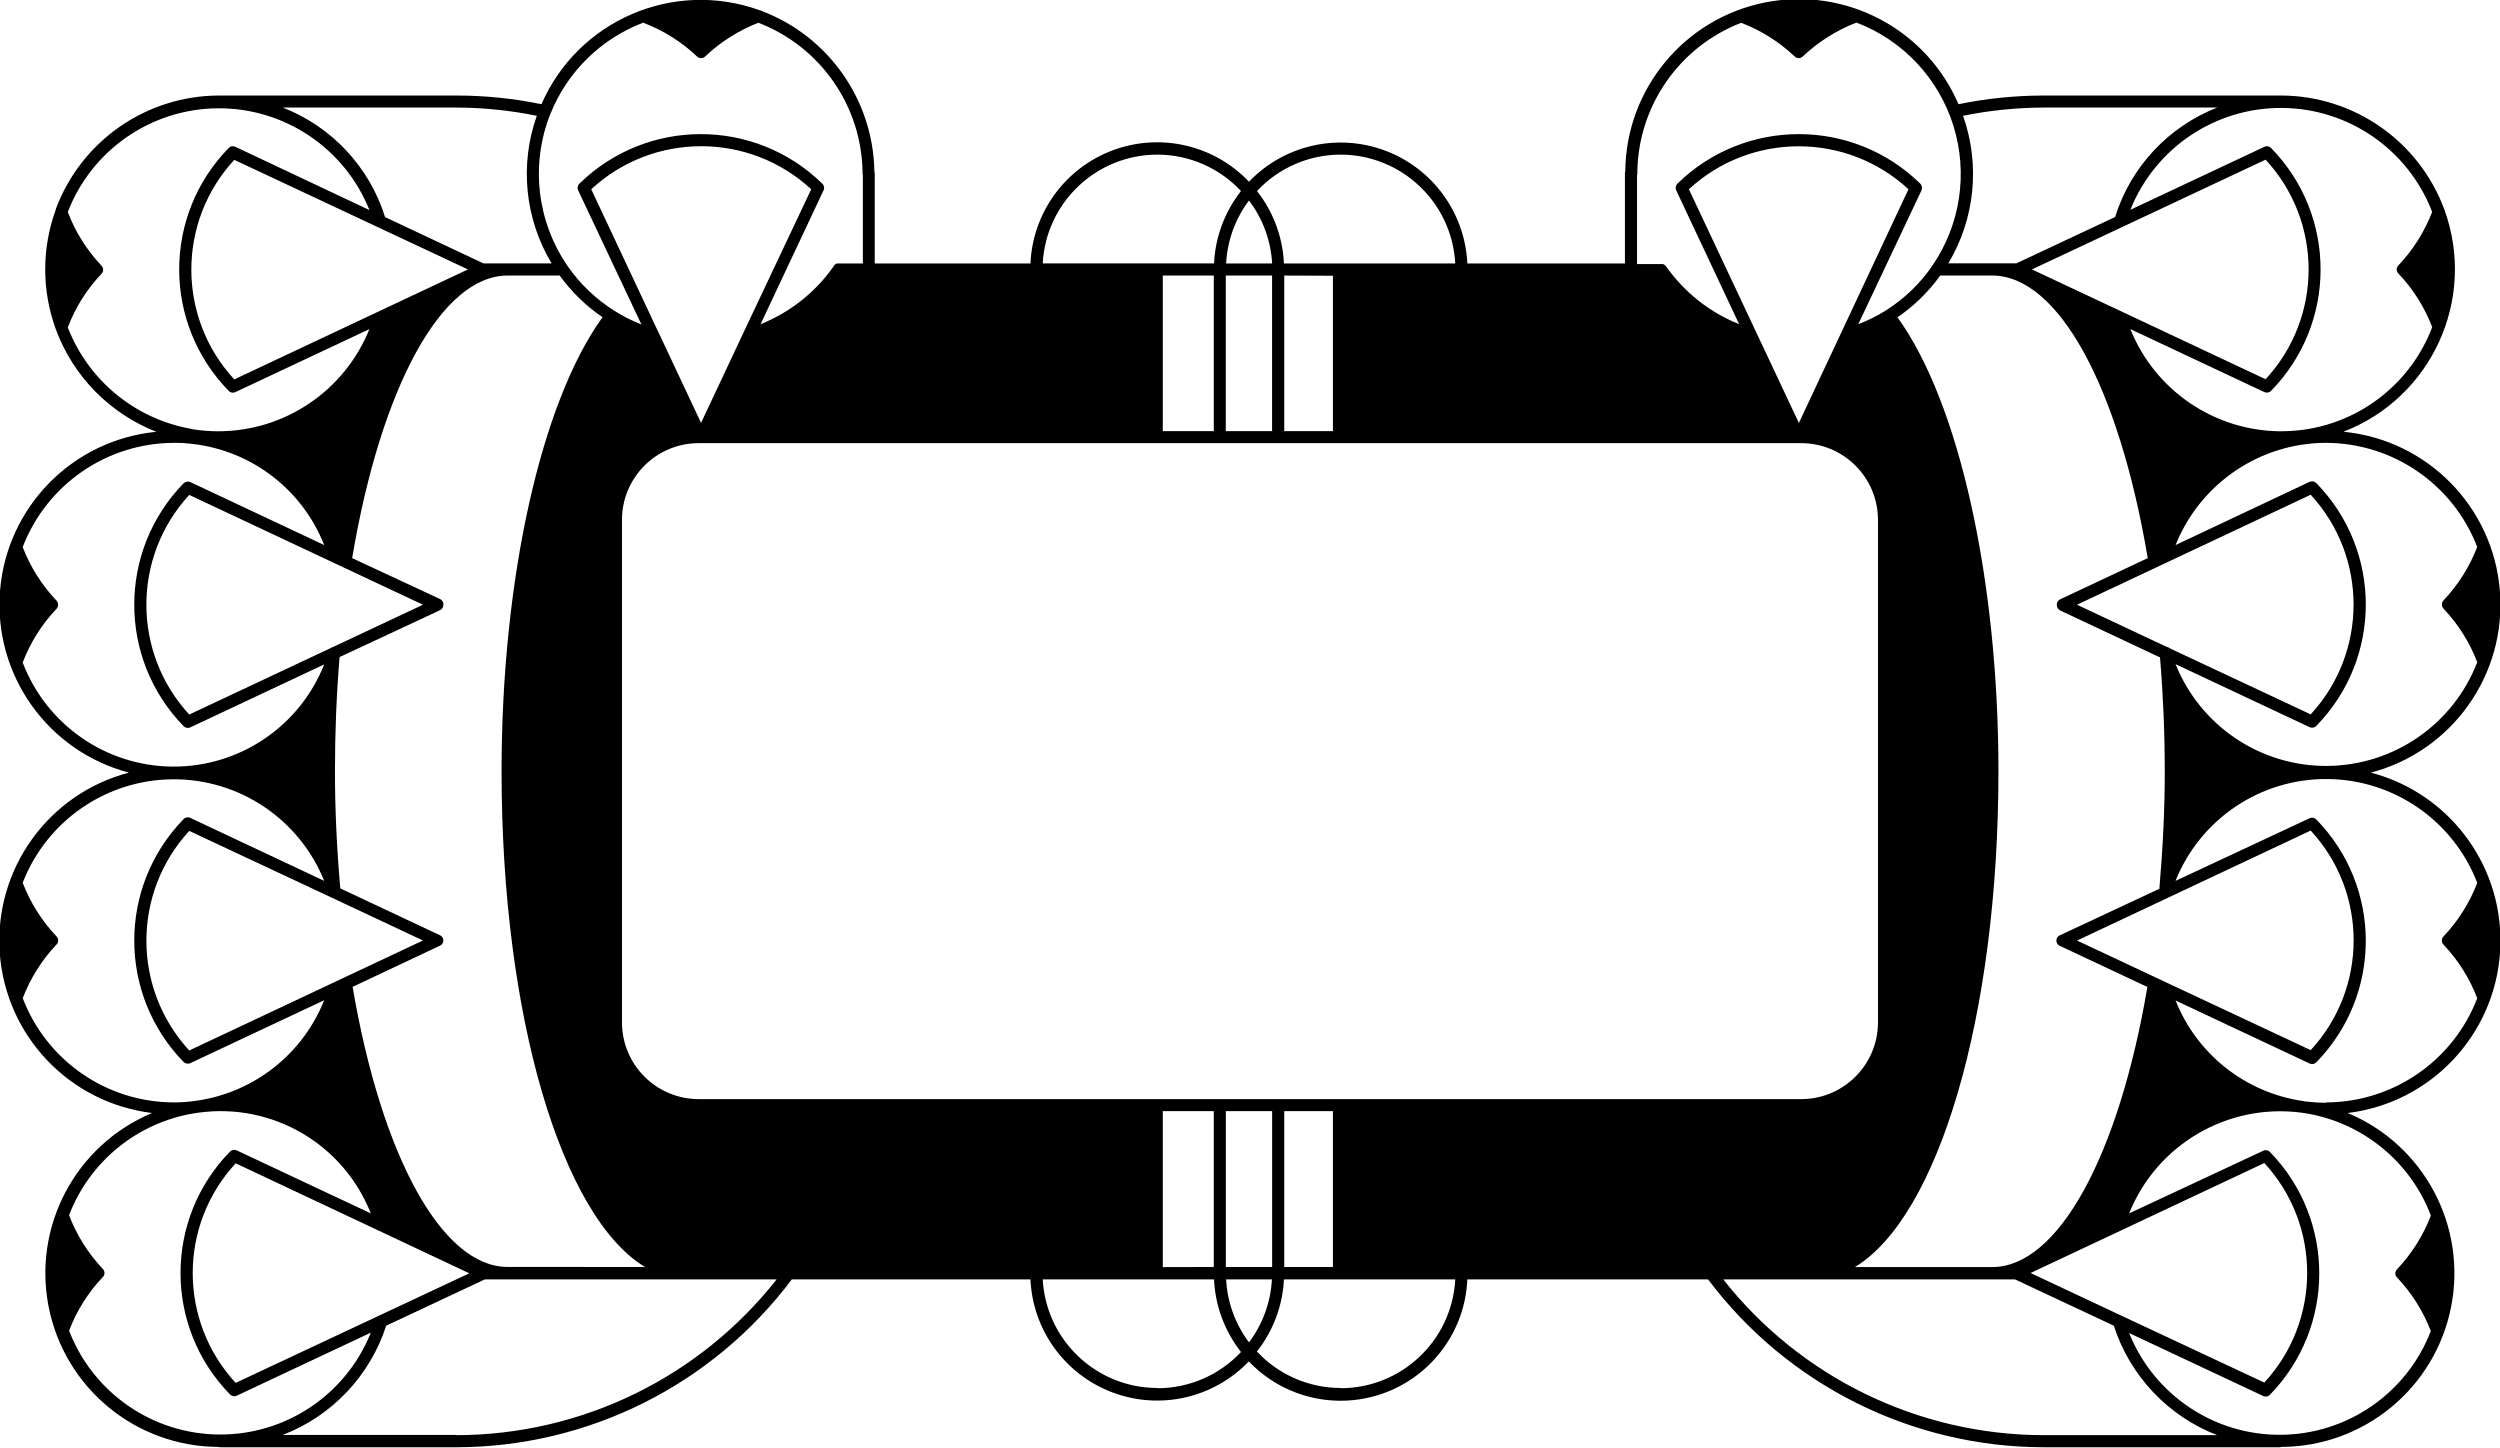
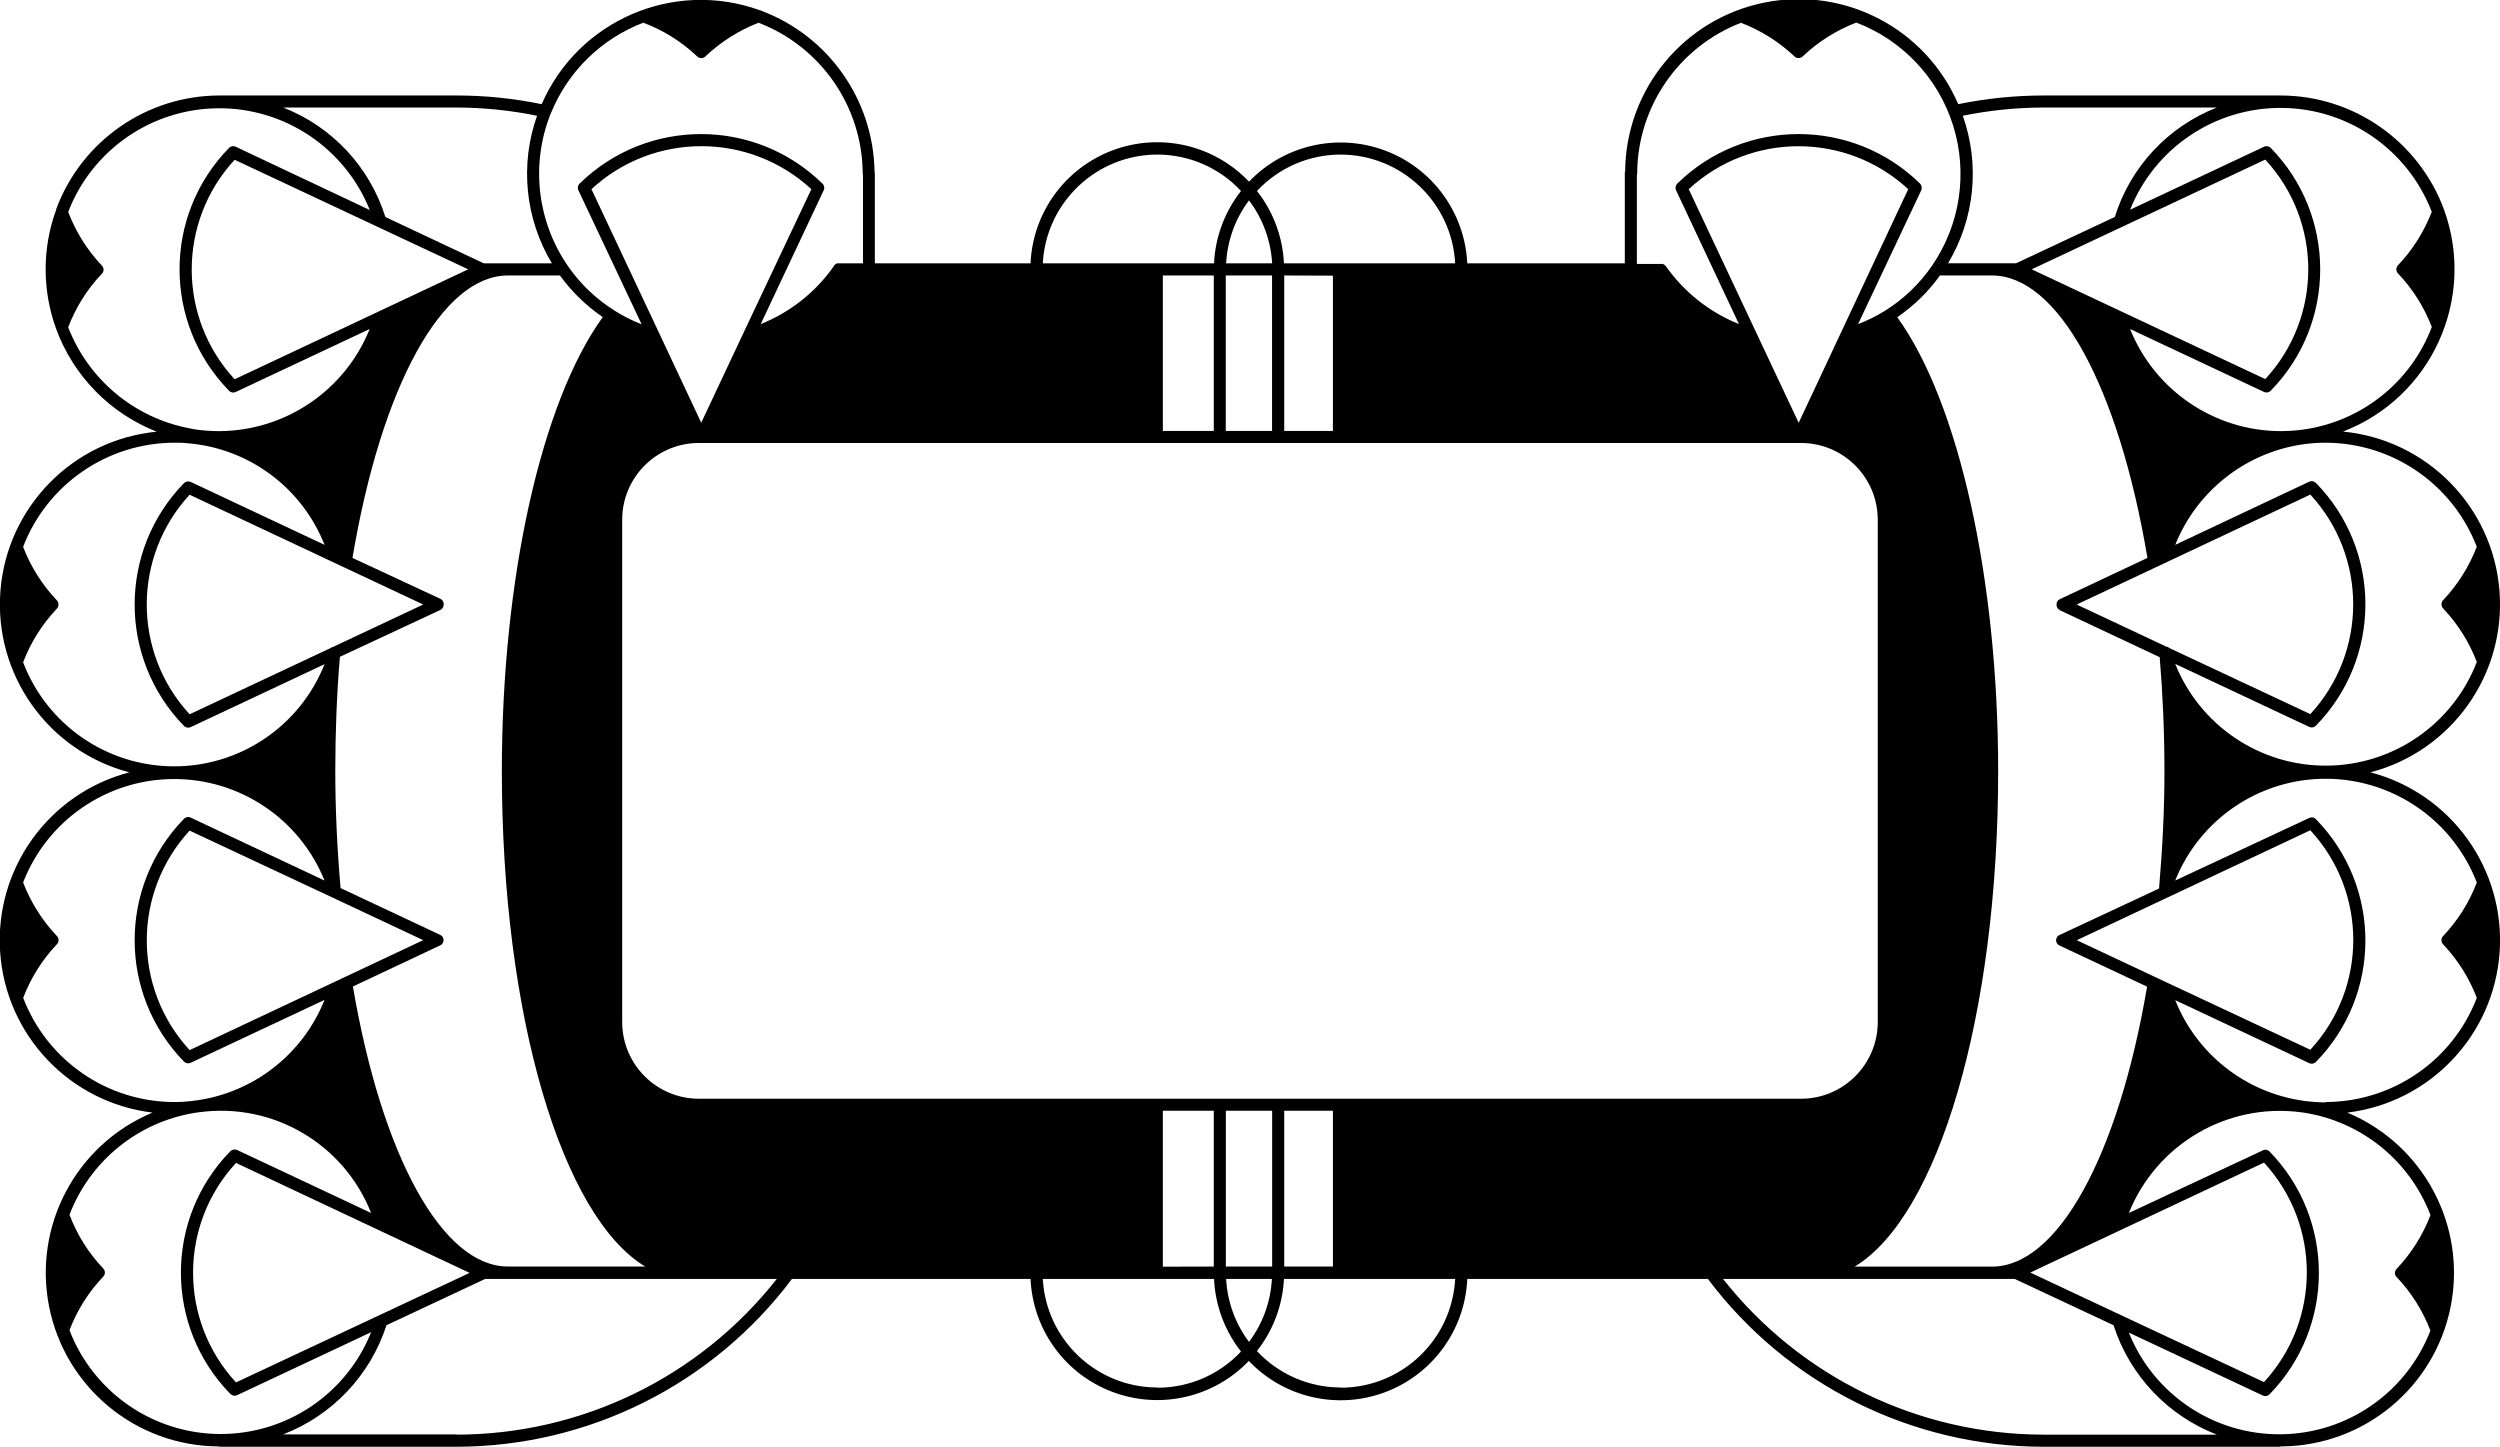
- <svg xmlns="http://www.w3.org/2000/svg" id="Capa_1" data-name="Capa 1" viewBox="0 0 431.85 250">
-   <path d="M409.54,133.46a30,30,0,0,0-4.74-58.88,30.09,30.09,0,0,0,17.45-38.35s0,0,0,0a.08.08,0,0,0,0,0h0A30.15,30.15,0,0,0,394,16.5H353A73.64,73.64,0,0,0,338.31,18a30,30,0,0,0-57.56,11.56,1.2,1.2,0,0,0-.06.33V45.51H253.47a21.91,21.91,0,0,0-37.72-14.12A21.9,21.9,0,0,0,178,45.51h-26.9V29.89a1.13,1.13,0,0,0-.06-.32A30.19,30.19,0,0,0,131.65,1.92a1.15,1.15,0,0,0-.48-.17A30,30,0,0,0,93.53,18,72.92,72.92,0,0,0,78.85,16.5h-41A30.14,30.14,0,0,0,9.64,36.12h0l0,.08a30.1,30.1,0,0,0,0,20.67A30.28,30.28,0,0,0,27,74.59a30,30,0,0,0-4.73,58.87,30,30,0,0,0,4,58.8,30,30,0,0,0,11.43,57.68,1.07,1.07,0,0,0,.31.06H78.85A72.6,72.6,0,0,0,136.78,221H178a21.91,21.91,0,0,0,37.72,14.17A21.91,21.91,0,0,0,253.47,221h41.58A72.66,72.66,0,0,0,353,250h40.79a1.07,1.07,0,0,0,.3-.06,30,30,0,0,0,11.45-57.68,30,30,0,0,0,4-58.8Zm18.38-39a28,28,0,0,1-5.82,9.24,1.05,1.05,0,0,0,0,1.44,28,28,0,0,1,5.82,9.25,28,28,0,0,1-52.11.34l23.13,10.87a1.22,1.22,0,0,0,.45.1,1,1,0,0,0,.74-.32,30,30,0,0,0,0-41.92,1.06,1.06,0,0,0-1.19-.22L375.81,94.15a28.12,28.12,0,0,1,21.53-17.29l1-.14a26.69,26.69,0,0,1,3.49-.22A28.06,28.06,0,0,1,427.92,94.5ZM366.43,227.26l-15.67-7.36,40.38-19a28,28,0,0,1,0,37.93Zm-150.68,4.62A19.87,19.87,0,0,1,211.8,221h7.91A19.84,19.84,0,0,1,215.75,231.88Zm-14.89-13V191.94h8.81v26.92Zm-160.15,20a27.95,27.95,0,0,1,0-37.93l40.36,19ZM80.83,46.54l-40.36,19a27.95,27.95,0,0,1,0-37.93ZM57.39,97.1l15.67,7.36-15.57,7.32a.91.91,0,0,0-.41.19L32.69,123.43a28,28,0,0,1,0-37.94Zm0,58,15.67,7.36-40.37,19a28,28,0,0,1,0-37.93Zm30.29,63.75c-11.29,0-21.76-19-26.77-48.38l15-7.07a1,1,0,0,0,0-1.89l-17.13-8.05c-.62-7.14-.92-13.77-.92-20.25,0-6.73.27-13.37.8-19.71L76,105.41a1.06,1.06,0,0,0,.6-1,1,1,0,0,0-.6-.94L60.83,96.41c5-29.68,15.49-48.81,26.85-48.81h9a30.13,30.13,0,0,0,7.4,7.2C93.47,69.47,86.64,100,86.64,133.22c0,42.47,10.43,77,24.78,85.64ZM215.75,34.63a19.83,19.83,0,0,1,4,10.88H211.8A19.82,19.82,0,0,1,215.75,34.63Zm14.5,13V74.47h-8.41V47.6ZM120.68,189.86a13.26,13.26,0,0,1-13.24-13.24V89.79a13.26,13.26,0,0,1,13.24-13.24H311.16A13.26,13.26,0,0,1,324.4,89.79v86.83a13.26,13.26,0,0,1-13.24,13.24ZM310.74,73.06l-19-40.37a27.95,27.95,0,0,1,37.93,0Zm-91-25.46V74.47h-8V47.6ZM209.67,74.47h-8.81V47.6h8.81Zm-81.2-17.1L121.1,73.05l-7.35-15.64a.54.54,0,0,0-.07-.13L102.13,32.69a28,28,0,0,1,38,0Zm83.28,161.49V191.94h8v26.92Zm10.09-26.92h8.41v26.92h-8.41Zm123.37-58.72c0-33.18-6.82-63.73-17.44-78.41a29.56,29.56,0,0,0,7.38-7.21h9C355.52,47.6,366,66.73,371,96.41l-15.11,7.11a1,1,0,0,0-.6.94,1.06,1.06,0,0,0,.6,1l17.23,8.1c.54,6.45.82,13.08.82,19.71,0,6.4-.31,13-.93,20.26l-17.12,8a1,1,0,0,0,0,1.89l15.05,7.07c-5,29.42-15.5,48.38-26.78,48.38H320.42C334.77,210.22,345.21,175.69,345.21,133.22ZM391.36,27.58a27.92,27.92,0,0,1,0,37.93L366.67,53.9h0L351,46.54ZM374.83,112a1,1,0,0,0-.56-.26l-15.49-7.28,40.37-19a28,28,0,0,1,0,37.94Zm-.39,57.82-15.65-7.35,40.36-19a27.95,27.95,0,0,1,0,37.93Zm45.7-133.25a27.92,27.92,0,0,1-5.83,9.26,1,1,0,0,0,0,1.43,27.93,27.93,0,0,1,5.83,9.25A27.88,27.88,0,0,1,398,74.22l-1,.12a29.62,29.62,0,0,1-3,.16,28.15,28.15,0,0,1-26-17.65l23.13,10.87a1,1,0,0,0,.44.1,1,1,0,0,0,.75-.32,30,30,0,0,0,0-41.92,1,1,0,0,0-1.19-.21L368,36.24a28,28,0,0,1,52.12.33ZM383,18.58a29.9,29.9,0,0,0-17.64,18.91l-17.05,8H336.55A30.08,30.08,0,0,0,339.1,20,71.06,71.06,0,0,1,353,18.58ZM282.78,30.29a1,1,0,0,0,.05-.25v-.15A28.06,28.06,0,0,1,300.77,3.94,27.91,27.91,0,0,1,310,9.74a1,1,0,0,0,1.43,0,28.29,28.29,0,0,1,9.26-5.84,28,28,0,0,1,13.1,42l0,0a27.47,27.47,0,0,1-8,7.71A26.82,26.82,0,0,1,321,56L331.91,32.9a1.05,1.05,0,0,0-.21-1.19,30,30,0,0,0-41.93,0,1.05,1.05,0,0,0-.21,1.19L300.42,56a28.26,28.26,0,0,1-12.63-10l-.06-.06a1.14,1.14,0,0,0-.16-.15l-.15-.11-.18-.07-.22,0-.08,0h-4.16Zm-51.19-3.58a19.86,19.86,0,0,1,19.79,18.8H221.79A21.84,21.84,0,0,0,217.13,33,19.78,19.78,0,0,1,231.59,26.71Zm-31.67,0A19.77,19.77,0,0,1,214.37,33a21.94,21.94,0,0,0-4.66,12.5H180.12A19.86,19.86,0,0,1,199.92,26.71ZM111.09,3.92a27.76,27.76,0,0,1,9.3,5.82,1,1,0,0,0,1.44,0A28.22,28.22,0,0,1,131,3.93a28.08,28.08,0,0,1,18,26V30a1.11,1.11,0,0,0,.05.25V45.51h-4.17l-.08,0-.22,0-.17.07a.91.91,0,0,0-.16.11,1.14,1.14,0,0,0-.16.15L144,46a28.1,28.1,0,0,1-12.62,10l10.87-23.1a1,1,0,0,0-.22-1.19,30,30,0,0,0-41.93,0,1,1,0,0,0-.22,1.19L110.8,56.05a27.2,27.2,0,0,1-4.69-2.38,27.81,27.81,0,0,1-8-7.62l-.06-.1a28.05,28.05,0,0,1-3-26.23,1,1,0,0,0,.07-.15A28,28,0,0,1,111.09,3.92ZM78.85,18.58A70.88,70.88,0,0,1,92.73,20,30,30,0,0,0,95.29,45.5H83.52l-17-8A29.89,29.89,0,0,0,48.85,18.58Zm-67.15,38a27.67,27.67,0,0,1,5.82-9.27,1,1,0,0,0,0-1.43,27.86,27.86,0,0,1-5.81-9.26,28,28,0,0,1,52.11-.33L40.68,25.37a1,1,0,0,0-1.19.21,30,30,0,0,0,0,41.92,1,1,0,0,0,1.2.22L63.81,56.85a28.16,28.16,0,0,1-26,17.65,29.11,29.11,0,0,1-4.27-.31L32.6,74A28.11,28.11,0,0,1,11.7,56.53ZM3.93,114.42a27.87,27.87,0,0,1,5.82-9.24,1.05,1.05,0,0,0,0-1.44A28.05,28.05,0,0,1,3.92,94.5a28.07,28.07,0,0,1,26.13-18c.84,0,1.55,0,2.28.1.3,0,.6.05.9.08A27.87,27.87,0,0,1,56,94.15L32.89,83.28a1.06,1.06,0,0,0-1.19.22,30.07,30.07,0,0,0,0,41.92,1,1,0,0,0,.75.32,1.13,1.13,0,0,0,.44-.1L56,114.77a27.94,27.94,0,0,1-52.09-.35Zm0,58a28,28,0,0,1,5.82-9.25,1,1,0,0,0,0-1.43,28.1,28.1,0,0,1-5.83-9.25A28,28,0,0,1,56,152.16L32.89,141.29a1,1,0,0,0-1.19.22,30.07,30.07,0,0,0,0,41.92,1.06,1.06,0,0,0,.75.31,1,1,0,0,0,.44-.1L56,172.78a28,28,0,0,1-22,17.35c-.23,0-.47.08-.73.1a26.27,26.27,0,0,1-3.28.2A28,28,0,0,1,3.93,172.43Zm8,57.45a27.73,27.73,0,0,1,5.82-9.26,1,1,0,0,0,0-1.43,27.87,27.87,0,0,1-5.82-9.27A28,28,0,0,1,33.62,192.3l.77-.11h0A27.87,27.87,0,0,1,64.05,209.6L40.92,198.73a1.05,1.05,0,0,0-1.2.21,30,30,0,0,0,0,41.92,1.06,1.06,0,0,0,.75.32,1,1,0,0,0,.45-.1L64.06,230.2a28,28,0,0,1-52.12-.32Zm66.91,18h-30A30.21,30.21,0,0,0,66.71,229l17.05-8h50.4A70.54,70.54,0,0,1,78.85,247.91Zm121.07-8.11A19.85,19.85,0,0,1,180.12,221h29.59a22,22,0,0,0,4.66,12.55A19.77,19.77,0,0,1,199.92,239.8Zm31.67,0a19.8,19.8,0,0,1-14.46-6.3A21.85,21.85,0,0,0,221.79,221h29.59A19.84,19.84,0,0,1,231.59,239.8ZM297.67,221h50.4l17.07,8A30.22,30.22,0,0,0,383,247.91H353A70.59,70.59,0,0,1,297.67,221Zm122.23-11a28.2,28.2,0,0,1-5.83,9.25,1,1,0,0,0,0,1.43,28,28,0,0,1,5.83,9.25,28,28,0,0,1-52.11.34l23.14,10.87a1,1,0,0,0,.44.1,1,1,0,0,0,.75-.32,30.07,30.07,0,0,0,0-41.92,1,1,0,0,0-1.19-.21L367.79,209.6a28.12,28.12,0,0,1,29.67-17.41h0c.27.05.53.08.77.11A28,28,0,0,1,419.9,209.94Zm-18.1-19.51a27.13,27.13,0,0,1-3.31-.2c-.24,0-.47-.06-.75-.11a28,28,0,0,1-21.93-17.35l23.13,10.87a1,1,0,0,0,1.19-.21,30,30,0,0,0,0-41.92,1,1,0,0,0-1.19-.22L375.8,152.16a28,28,0,0,1,52.12.34,28,28,0,0,1-5.82,9.25,1,1,0,0,0,0,1.43,28.17,28.17,0,0,1,5.82,9.25A28.06,28.06,0,0,1,401.8,190.43Z" />
+ <svg xmlns="http://www.w3.org/2000/svg" width="px" height="px" viewBox="0 0 216 125" version="1.1">
+   <g id="surface1">
+     <path style=" stroke:none;fill-rule:nonzero;fill:rgb(0%,0%,0%);fill-opacity:1;" d="M 204.809 66.73 C 211.84 64.887 216.535 58.262 215.953 51.016 C 215.371 43.77 209.672 37.984 202.438 37.289 C 210.082 34.34 213.961 25.816 211.164 18.113 C 208.98 12.195 203.348 8.258 197.039 8.25 L 176.539 8.25 C 174.07 8.254 171.609 8.504 169.191 9 C 166.391 2.484 159.41 -1.18 152.457 0.219 C 145.504 1.613 140.48 7.688 140.414 14.781 C 140.395 14.832 140.383 14.891 140.383 14.945 L 140.383 22.754 L 126.773 22.754 C 126.566 18.379 123.773 14.543 119.672 13.008 C 115.566 11.473 110.941 12.527 107.914 15.695 C 104.887 12.512 100.254 11.445 96.141 12.984 C 92.027 14.523 89.23 18.367 89.039 22.754 L 75.586 22.754 L 75.586 14.945 C 75.586 14.891 75.574 14.836 75.559 14.785 C 75.445 8.633 71.609 3.16 65.863 0.961 C 65.789 0.914 65.707 0.887 65.621 0.875 C 58.188 -1.793 49.957 1.758 46.801 9 C 44.387 8.504 41.93 8.25 39.461 8.25 L 18.961 8.25 C 12.676 8.258 7.051 12.168 4.859 18.059 L 4.859 18.102 C 3.637 21.438 3.637 25.098 4.859 28.434 C 6.352 32.492 9.512 35.715 13.539 37.297 C 6.309 38 0.621 43.781 0.039 51.023 C -0.543 58.262 4.148 64.879 11.172 66.73 C 4.207 68.559 -0.477 75.074 0.012 82.258 C 0.5 89.441 6.023 95.262 13.172 96.129 C 6.59 98.879 2.855 105.887 4.242 112.887 C 5.629 119.883 11.754 124.938 18.887 124.969 C 18.938 124.988 18.988 124.996 19.043 125 L 39.461 125 C 50.859 124.98 61.582 119.613 68.426 110.5 L 89.039 110.5 C 89.234 114.883 92.023 118.727 96.129 120.266 C 100.234 121.809 104.867 120.754 107.898 117.586 C 110.93 120.766 115.566 121.828 119.676 120.285 C 123.789 118.738 126.582 114.887 126.773 110.5 L 147.562 110.5 C 154.41 119.609 165.141 124.98 176.539 125 L 196.934 125 C 196.984 124.996 197.035 124.988 197.082 124.969 C 204.219 124.941 210.348 119.891 211.738 112.891 C 213.125 105.891 209.391 98.883 202.809 96.129 C 209.953 95.262 215.477 89.441 215.969 82.258 C 216.457 75.074 211.773 68.559 204.809 66.73 Z M 213.996 47.23 C 213.34 48.945 212.352 50.516 211.086 51.852 C 210.898 52.051 210.898 52.367 211.086 52.57 C 212.352 53.906 213.34 55.477 213.996 57.195 C 211.926 62.562 206.781 66.117 201.027 66.152 C 195.273 66.191 190.086 62.703 187.941 57.363 L 199.508 62.801 C 199.578 62.832 199.656 62.848 199.734 62.852 C 199.871 62.852 200.008 62.793 200.102 62.691 C 205.793 56.863 205.793 47.559 200.102 41.73 C 199.945 41.574 199.711 41.527 199.508 41.621 L 187.941 47.074 C 189.773 42.508 193.855 39.23 198.707 38.43 L 199.207 38.359 C 199.785 38.285 200.367 38.25 200.953 38.25 C 206.742 38.273 211.922 41.848 213.996 47.25 Z M 183.254 113.629 L 175.418 109.949 L 195.609 100.449 C 200.543 105.809 200.543 114.055 195.609 119.414 Z M 107.914 115.941 C 106.73 114.363 106.043 112.469 105.938 110.5 L 109.891 110.5 C 109.789 112.469 109.098 114.363 107.914 115.941 Z M 100.469 109.441 L 100.469 95.969 L 104.871 95.969 L 104.871 109.43 Z M 20.391 119.441 C 15.445 114.086 15.445 105.828 20.391 100.477 L 40.574 109.977 Z M 40.453 23.27 L 20.273 32.77 C 15.328 27.414 15.328 19.16 20.273 13.805 Z M 28.734 48.551 L 36.566 52.23 L 28.781 55.891 C 28.707 55.902 28.637 55.938 28.578 55.984 L 16.383 61.715 C 11.445 56.355 11.445 48.105 16.383 42.746 Z M 28.734 77.551 L 36.566 81.23 L 16.383 90.73 C 11.449 85.371 11.449 77.125 16.383 71.766 Z M 43.879 109.426 C 38.234 109.426 32.996 99.926 30.492 85.234 L 37.992 81.699 C 38.195 81.629 38.328 81.441 38.328 81.227 C 38.328 81.016 38.195 80.824 37.992 80.754 L 29.426 76.73 C 29.117 73.16 28.969 69.844 28.969 66.605 C 28.969 63.238 29.102 59.922 29.367 56.75 L 38.039 52.703 C 38.227 52.613 38.348 52.418 38.336 52.203 C 38.344 52 38.223 51.816 38.039 51.734 L 30.453 48.203 C 32.953 33.363 38.199 23.801 43.879 23.801 L 48.379 23.801 C 49.395 25.203 50.645 26.422 52.078 27.398 C 46.773 34.734 43.359 50 43.359 66.609 C 43.359 87.844 48.574 105.109 55.746 109.43 Z M 107.914 17.316 C 109.105 18.887 109.801 20.781 109.914 22.754 L 105.938 22.754 C 106.039 20.785 106.727 18.891 107.914 17.316 Z M 115.164 23.816 L 115.164 37.234 L 110.957 37.234 L 110.957 23.801 Z M 60.379 94.93 C 56.723 94.926 53.762 91.965 53.758 88.309 L 53.758 44.895 C 53.762 41.242 56.723 38.281 60.379 38.273 L 155.617 38.273 C 159.27 38.281 162.23 41.242 162.238 44.895 L 162.238 88.309 C 162.23 91.965 159.27 94.926 155.617 94.93 Z M 155.406 36.531 L 145.906 16.344 C 151.262 11.398 159.52 11.398 164.871 16.344 Z M 109.906 23.801 L 109.906 37.234 L 105.906 37.234 L 105.906 23.801 Z M 104.871 37.234 L 100.469 37.234 L 100.469 23.801 L 104.871 23.801 Z M 64.273 28.684 L 60.586 36.523 L 56.914 28.703 L 51.102 16.344 C 56.465 11.391 64.738 11.391 70.102 16.344 Z M 105.914 109.43 L 105.914 95.969 L 109.914 95.969 L 109.914 109.43 Z M 110.957 95.969 L 115.164 95.969 L 115.164 109.43 L 110.957 109.43 Z M 172.641 66.609 C 172.641 50.02 169.234 34.746 163.922 27.406 C 165.355 26.43 166.602 25.207 167.613 23.801 L 172.113 23.801 C 177.797 23.801 183.039 33.363 185.539 48.203 L 177.984 51.762 C 177.797 51.84 177.68 52.027 177.684 52.23 C 177.672 52.441 177.793 52.637 177.984 52.73 L 186.598 56.781 C 186.867 60.004 187.008 63.32 187.008 66.637 C 187.008 69.836 186.852 73.137 186.543 76.766 L 177.984 80.766 C 177.781 80.836 177.645 81.023 177.645 81.238 C 177.645 81.449 177.781 81.641 177.984 81.711 L 185.508 85.246 C 183.008 99.953 177.758 109.434 172.117 109.434 L 160.246 109.434 C 167.422 105.109 172.641 87.844 172.641 66.609 Z M 195.719 13.789 C 200.672 19.141 200.672 27.402 195.719 32.754 L 183.371 26.949 L 175.539 23.27 Z M 187.453 56 C 187.375 55.93 187.277 55.883 187.172 55.871 L 179.426 52.23 L 199.613 42.73 C 204.551 48.09 204.551 56.34 199.613 61.699 Z M 187.258 84.91 L 179.434 81.234 L 199.613 71.734 C 204.559 77.09 204.559 85.344 199.613 90.699 Z M 210.109 18.285 C 209.449 20.004 208.461 21.578 207.191 22.914 C 207.098 23.008 207.043 23.137 207.043 23.273 C 207.043 23.406 207.098 23.535 207.191 23.629 C 208.461 24.965 209.449 26.535 210.109 28.254 C 208.305 33.004 204.066 36.395 199.039 37.109 L 198.539 37.172 C 198.039 37.223 197.539 37.25 197.039 37.25 C 191.312 37.227 186.172 33.738 184.039 28.426 L 195.602 33.859 C 195.672 33.895 195.746 33.91 195.824 33.91 C 195.965 33.914 196.102 33.855 196.199 33.75 C 201.887 27.922 201.887 18.617 196.199 12.789 C 196.047 12.625 195.801 12.582 195.602 12.684 L 184.039 18.121 C 186.176 12.777 191.367 9.285 197.125 9.324 C 202.879 9.359 208.027 12.914 210.098 18.285 Z M 191.539 9.289 C 187.316 10.941 184.07 14.418 182.719 18.746 L 174.191 22.746 L 168.312 22.746 C 170.617 18.898 171.082 14.227 169.586 10 C 171.875 9.535 174.203 9.297 176.539 9.289 Z M 141.426 15.145 C 141.441 15.105 141.449 15.062 141.453 15.02 L 141.453 14.945 C 141.496 9.191 145.055 4.047 150.422 1.969 C 152.137 2.625 153.703 3.609 155.039 4.871 C 155.133 4.965 155.262 5.02 155.395 5.02 C 155.531 5.02 155.66 4.965 155.754 4.871 C 157.09 3.605 158.664 2.613 160.383 1.949 C 164.391 3.48 167.477 6.766 168.754 10.859 C 170.031 14.957 169.359 19.414 166.934 22.949 C 165.875 24.492 164.516 25.805 162.934 26.805 C 162.176 27.281 161.375 27.684 160.539 28 L 165.992 16.449 C 166.086 16.25 166.043 16.012 165.887 15.855 C 160.059 10.16 150.75 10.16 144.922 15.855 C 144.766 16.012 144.723 16.25 144.816 16.449 L 150.246 28 C 147.703 26.98 145.508 25.242 143.934 23 L 143.902 22.969 C 143.879 22.941 143.852 22.918 143.824 22.895 L 143.746 22.84 L 143.656 22.805 L 141.426 22.805 Z M 115.832 13.355 C 121.102 13.367 125.445 17.492 125.727 22.754 L 110.934 22.754 C 110.828 20.477 110.012 18.289 108.602 16.5 C 110.473 14.496 113.09 13.355 115.832 13.355 Z M 99.996 13.355 C 102.738 13.355 105.355 14.496 107.223 16.5 C 105.816 18.289 105 20.477 104.891 22.75 L 90.098 22.75 C 90.383 17.488 94.727 13.363 99.996 13.355 Z M 55.582 1.961 C 57.312 2.609 58.891 3.602 60.234 4.871 C 60.328 4.969 60.457 5.023 60.594 5.023 C 60.727 5.023 60.859 4.969 60.953 4.871 C 62.277 3.613 63.836 2.629 65.539 1.965 C 70.926 4.035 74.496 9.195 74.539 14.965 L 74.539 15 C 74.539 15.043 74.551 15.086 74.562 15.125 L 74.562 22.754 L 72.328 22.754 L 72.242 22.789 C 72.215 22.805 72.188 22.824 72.164 22.844 C 72.133 22.867 72.105 22.891 72.082 22.922 L 72.039 23 C 70.469 25.246 68.273 26.984 65.727 28 L 71.164 16.449 C 71.262 16.25 71.219 16.008 71.051 15.855 C 65.223 10.16 55.914 10.16 50.086 15.855 C 49.922 16.008 49.875 16.25 49.977 16.449 L 55.438 28.023 C 54.621 27.703 53.832 27.305 53.094 26.836 C 51.52 25.844 50.156 24.551 49.094 23.023 L 49.062 22.977 C 46.406 19.125 45.844 14.207 47.562 9.859 C 47.578 9.836 47.59 9.812 47.598 9.785 C 49.059 6.18 51.949 3.348 55.582 1.961 Z M 39.461 9.289 C 41.793 9.297 44.117 9.535 46.402 10 C 44.902 14.227 45.371 18.906 47.684 22.75 L 41.797 22.75 L 33.297 18.75 C 31.941 14.418 28.691 10.938 24.461 9.289 Z M 5.887 28.289 C 6.539 26.566 7.527 24.992 8.797 23.656 C 8.895 23.562 8.949 23.434 8.949 23.297 C 8.949 23.164 8.895 23.035 8.797 22.941 C 7.531 21.605 6.547 20.031 5.891 18.309 C 7.965 12.941 13.109 9.391 18.863 9.355 C 24.617 9.316 29.809 12.805 31.949 18.145 L 20.379 12.684 C 20.18 12.582 19.934 12.625 19.781 12.789 C 14.09 18.617 14.09 27.922 19.781 33.75 C 19.934 33.918 20.18 33.965 20.383 33.859 L 31.941 28.426 C 29.805 33.734 24.668 37.223 18.941 37.25 C 18.227 37.25 17.516 37.199 16.809 37.094 L 16.336 37 C 11.582 36.082 7.633 32.781 5.887 28.266 Z M 2.004 57.211 C 2.66 55.492 3.648 53.922 4.914 52.59 C 5.102 52.387 5.102 52.07 4.914 51.871 C 3.648 50.535 2.656 48.965 1.996 47.25 C 4.078 41.84 9.266 38.266 15.062 38.25 C 15.484 38.25 15.836 38.25 16.203 38.301 C 16.352 38.301 16.504 38.324 16.652 38.34 C 21.77 38.922 26.148 42.281 28.039 47.074 L 16.484 41.641 C 16.281 41.547 16.043 41.594 15.887 41.75 C 10.215 47.586 10.215 56.875 15.887 62.711 C 15.984 62.812 16.121 62.871 16.262 62.871 C 16.34 62.867 16.414 62.852 16.484 62.82 L 28.039 57.387 C 25.914 62.746 20.719 66.25 14.957 66.211 C 9.191 66.172 4.043 62.598 1.992 57.211 Z M 2.004 86.211 C 2.66 84.492 3.648 82.922 4.914 81.586 C 5.008 81.492 5.062 81.363 5.062 81.227 C 5.062 81.094 5.008 80.965 4.914 80.871 C 3.648 79.535 2.656 77.961 1.996 76.246 C 4.074 70.887 9.215 67.344 14.961 67.309 C 20.707 67.27 25.891 70.75 28.039 76.078 L 16.484 70.645 C 16.281 70.543 16.039 70.59 15.887 70.754 C 10.215 76.59 10.215 85.879 15.887 91.715 C 15.988 91.812 16.121 91.871 16.262 91.871 C 16.34 91.871 16.414 91.852 16.484 91.82 L 28.039 86.391 C 26.184 91.039 21.992 94.348 17.039 95.066 C 16.922 95.066 16.801 95.105 16.672 95.113 C 16.129 95.184 15.582 95.215 15.031 95.215 C 9.246 95.195 4.07 91.621 2.004 86.215 Z M 6.004 114.934 C 6.656 113.215 7.645 111.641 8.914 110.305 C 9.008 110.211 9.062 110.082 9.062 109.949 C 9.062 109.812 9.008 109.684 8.914 109.59 C 7.645 108.254 6.656 106.676 6.004 104.953 C 7.789 100.297 11.922 96.941 16.848 96.148 L 17.234 96.094 C 23.59 95.238 29.711 98.832 32.062 104.801 L 20.496 99.363 C 20.297 99.27 20.055 99.312 19.898 99.469 C 14.207 105.297 14.207 114.602 19.898 120.43 C 19.996 120.531 20.133 120.59 20.273 120.59 C 20.352 120.59 20.426 120.574 20.496 120.539 L 32.066 115.102 C 29.93 120.445 24.738 123.934 18.984 123.898 C 13.227 123.863 8.078 120.309 6.008 114.941 Z M 39.457 123.934 L 24.457 123.934 C 28.707 122.297 31.988 118.832 33.391 114.5 L 41.918 110.5 L 67.117 110.5 C 60.441 118.98 50.254 123.938 39.461 123.953 Z M 99.992 119.879 C 94.73 119.871 90.387 115.758 90.098 110.5 L 104.891 110.5 C 105 112.781 105.812 114.977 107.223 116.773 C 105.352 118.773 102.734 119.902 99.996 119.898 Z M 115.828 119.879 C 113.086 119.875 110.469 118.734 108.598 116.73 C 110.004 114.945 110.82 112.77 110.934 110.5 L 125.727 110.5 C 125.449 115.766 121.105 119.895 115.832 119.898 Z M 148.871 110.5 L 174.074 110.5 L 182.609 114.5 C 184.008 118.836 187.289 122.312 191.539 123.953 L 176.539 123.953 C 165.742 123.938 155.551 118.98 148.871 110.5 Z M 209.988 105 C 209.328 106.719 208.336 108.289 207.074 109.625 C 206.977 109.719 206.922 109.848 206.922 109.984 C 206.922 110.117 206.977 110.246 207.074 110.34 C 208.34 111.676 209.328 113.246 209.988 114.965 C 207.914 120.332 202.77 123.887 197.02 123.922 C 191.266 123.961 186.074 120.477 183.934 115.137 L 195.504 120.57 C 195.57 120.602 195.645 120.621 195.723 120.621 C 195.863 120.621 196 120.562 196.098 120.461 C 201.77 114.625 201.77 105.336 196.098 99.5 C 195.945 99.336 195.703 99.293 195.504 99.395 L 183.934 104.801 C 186.32 98.859 192.418 95.281 198.766 96.094 C 198.902 96.121 199.031 96.137 199.152 96.148 C 204.078 96.949 208.207 100.309 209.988 104.969 Z M 200.938 95.246 C 200.383 95.246 199.832 95.211 199.281 95.145 C 199.164 95.145 199.047 95.113 198.906 95.09 C 193.969 94.359 189.789 91.055 187.941 86.414 L 199.508 91.852 C 199.707 91.953 199.949 91.91 200.102 91.746 C 205.793 85.918 205.793 76.613 200.102 70.785 C 199.953 70.617 199.707 70.574 199.508 70.676 L 187.938 76.078 C 190.078 70.738 195.27 67.246 201.027 67.285 C 206.781 67.324 211.926 70.879 213.996 76.25 C 213.34 77.969 212.352 79.539 211.086 80.875 C 210.992 80.969 210.938 81.098 210.938 81.234 C 210.938 81.367 210.992 81.496 211.086 81.59 C 212.352 82.926 213.34 84.5 213.996 86.215 C 211.922 91.625 206.73 95.199 200.938 95.215 Z M 200.938 95.246 " />
+   </g>
</svg>
